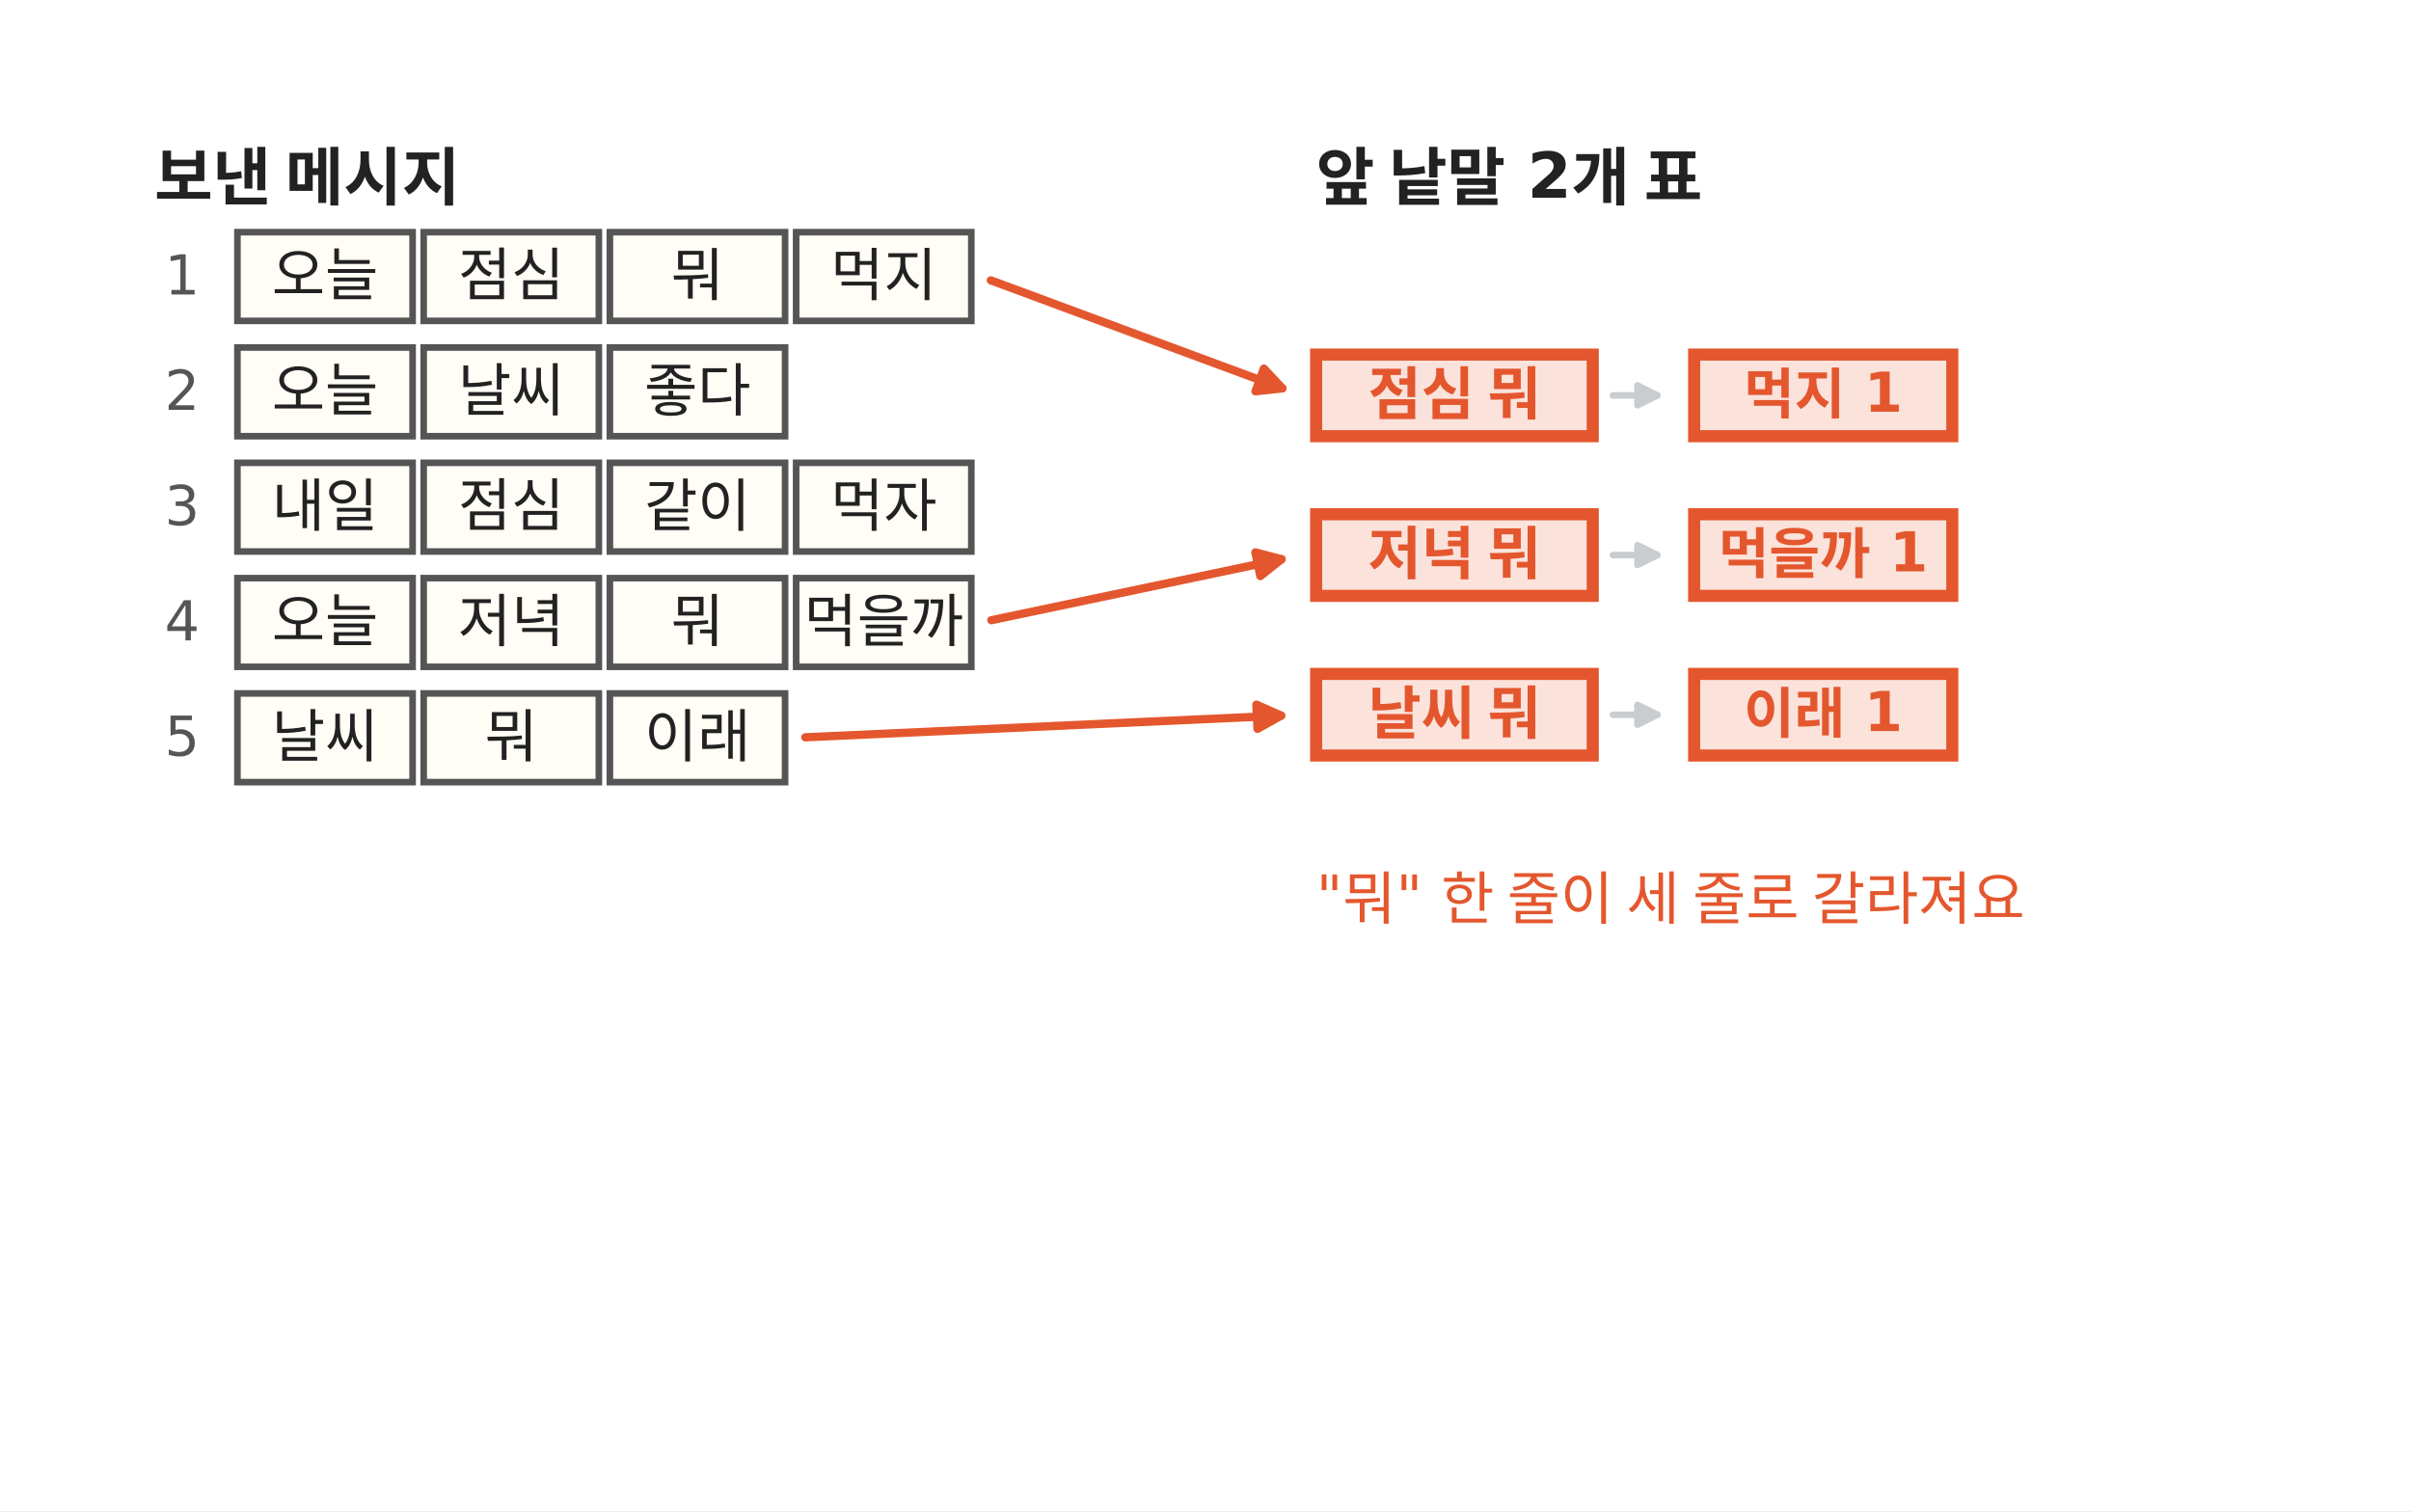
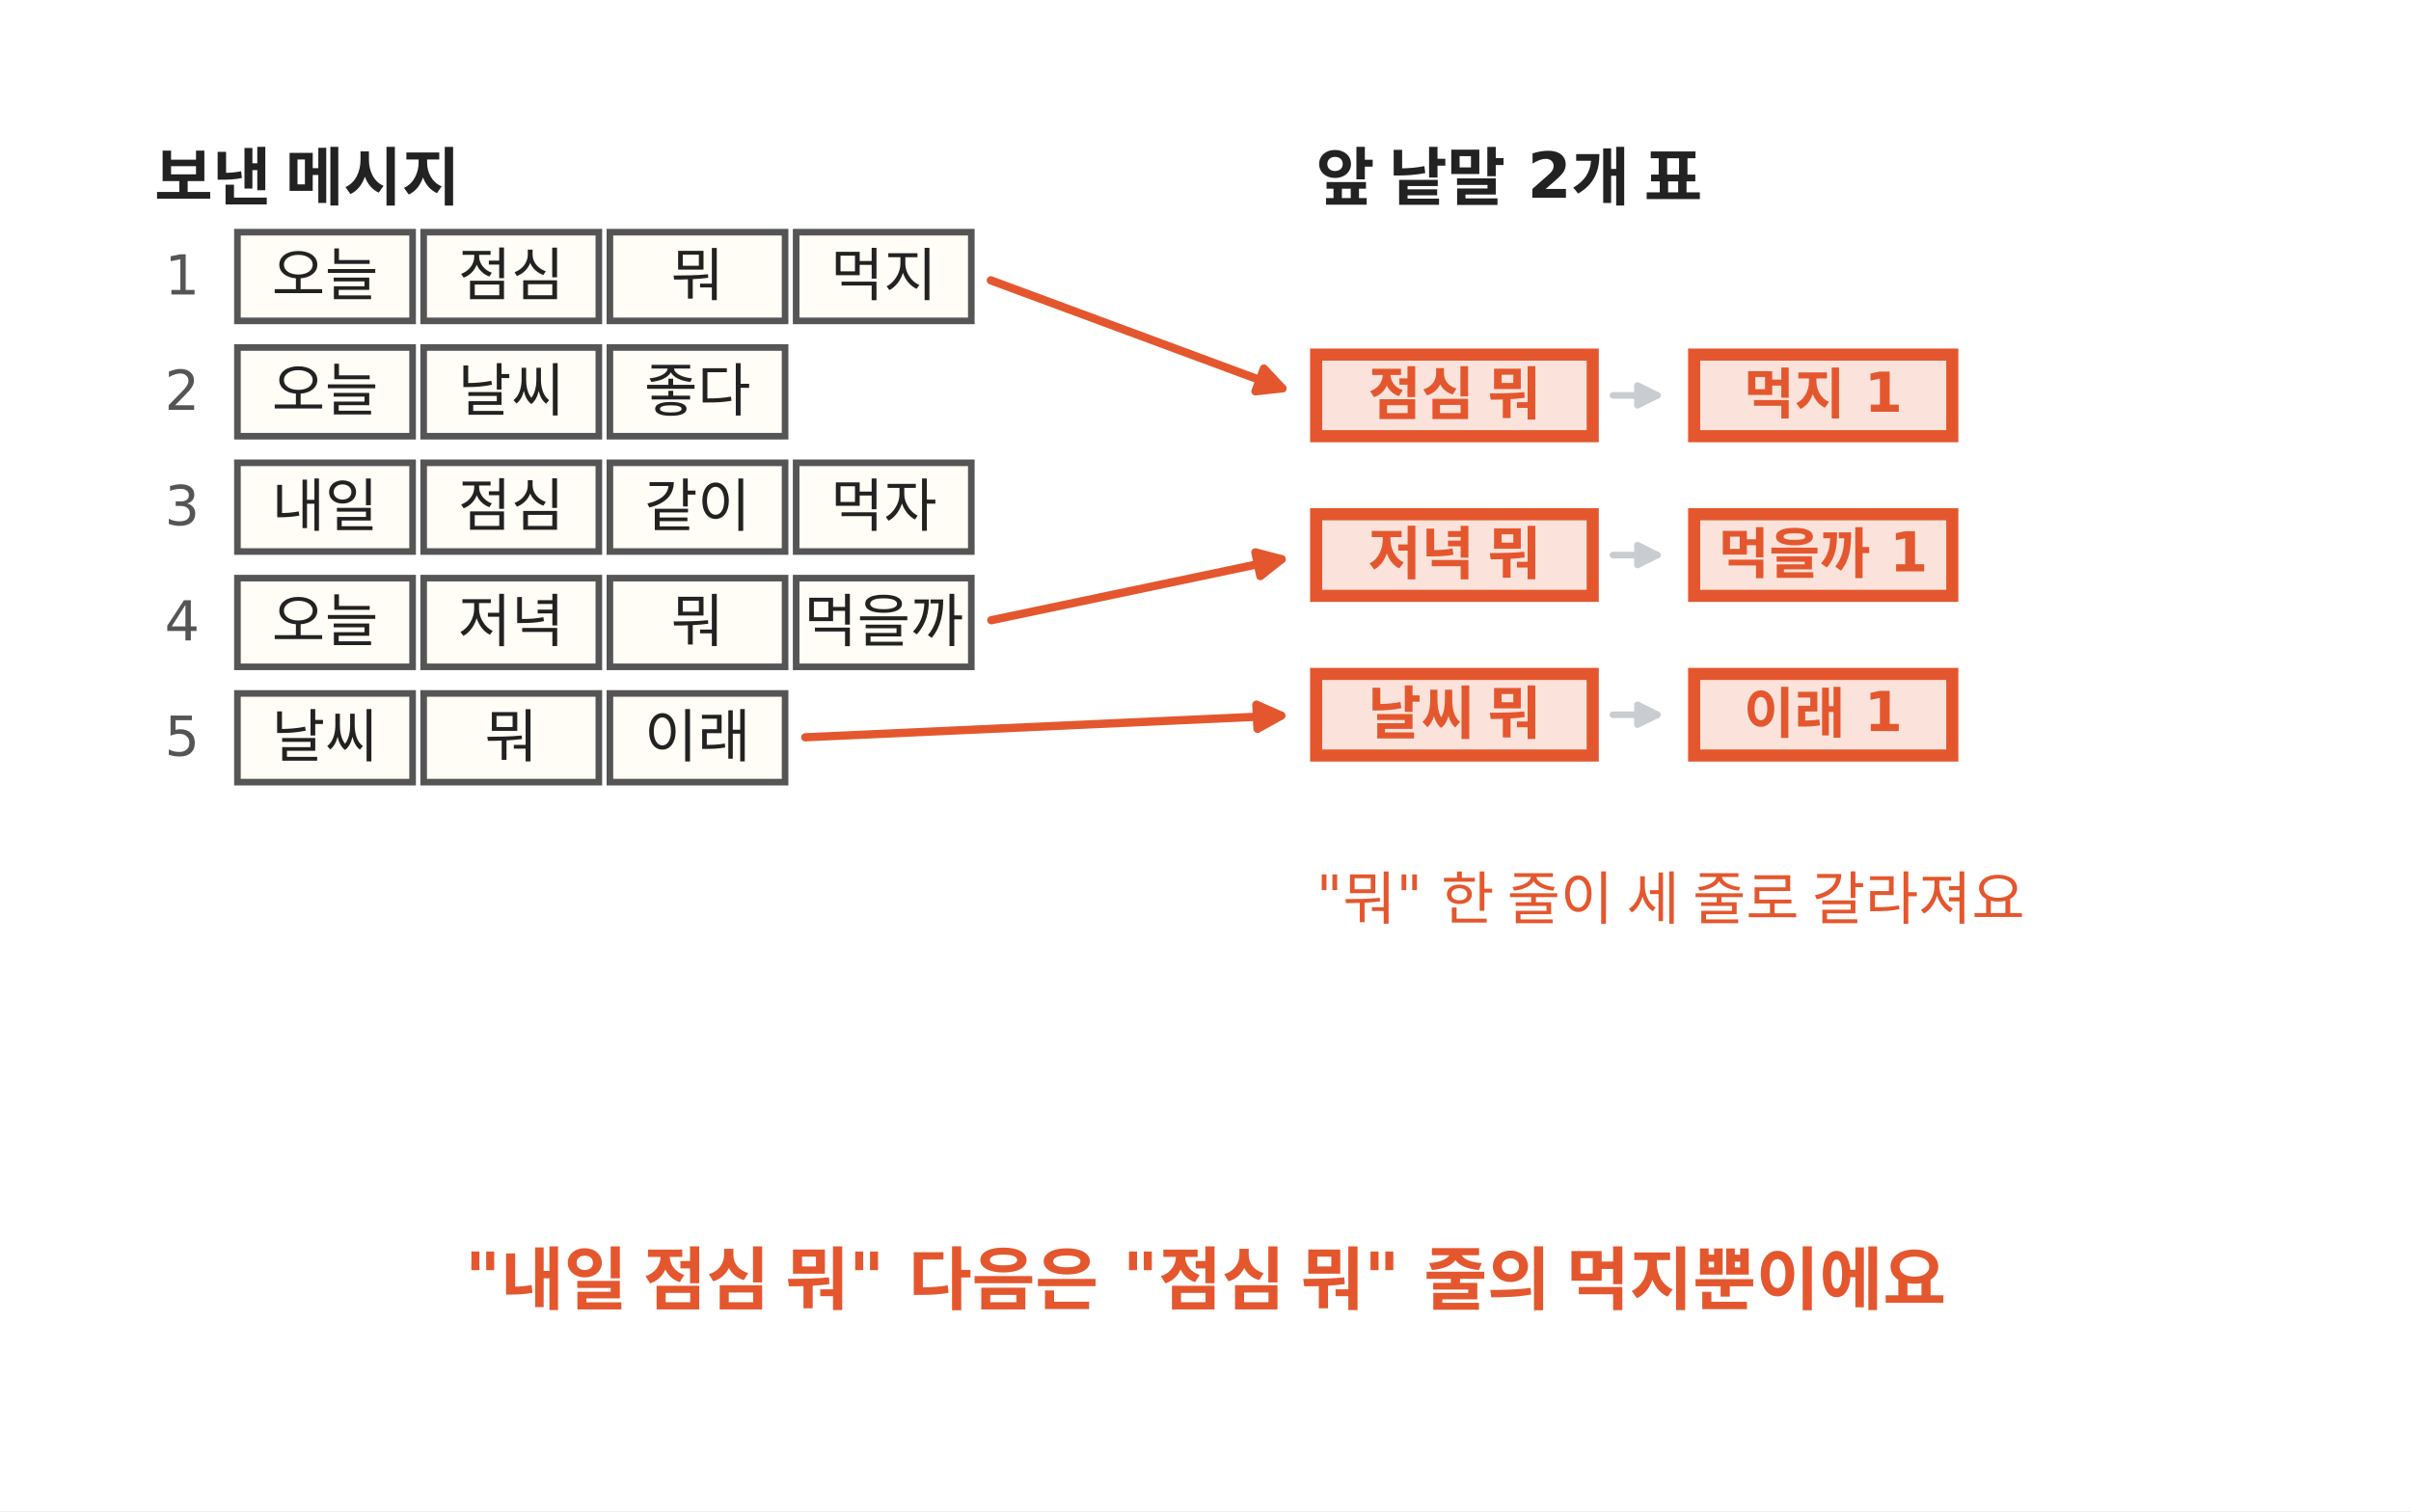
<svg xmlns="http://www.w3.org/2000/svg" width="437.76pt" height="274.392pt" viewBox="0 0 437.76 274.392" version="1.1">
  <defs>
    <style type="text/css">*{stroke-linejoin: round; stroke-linecap: butt}</style>
  </defs>
  <g id="figure_1">
    <g id="patch_1">
      <path d="M 0 274.392  L 437.76 274.392  L 437.76 0  L 0 0  z " style="fill: #ffffff" />
    </g>
    <g id="axes_1">
      <g id="patch_2">
-         <path d="M 18 256.392  L 419.76 256.392  L 419.76 18  L 18 18  L 18 256.392  z " clip-path="url(#p451e8a84a4)" style="fill: none" />
+         <path d="M 18 256.392  L 419.76 256.392  L 419.76 18  L 18 18  L 18 256.392  z " clip-path="url(#pb3c81a57ac)" style="fill: none" />
      </g>
      <g id="patch_3">
-         <path d="M 43.11 58.269  L 74.916 58.269  L 74.916 42.161  L 43.11 42.161  z " clip-path="url(#p451e8a84a4)" style="fill: #fffdf5; stroke: #555555; stroke-width: 1.2; stroke-linejoin: miter" />
+         <path d="M 43.11 58.269  L 74.916 58.269  L 74.916 42.161  L 43.11 42.161  z " clip-path="url(#pb3c81a57ac)" style="fill: #fffdf5; stroke: #555555; stroke-width: 1.2; stroke-linejoin: miter" />
      </g>
      <g id="patch_4">
-         <path d="M 76.925 58.269  L 108.731 58.269  L 108.731 42.161  L 76.925 42.161  z " clip-path="url(#p451e8a84a4)" style="fill: #fffdf5; stroke: #555555; stroke-width: 1.2; stroke-linejoin: miter" />
+         <path d="M 76.925 58.269  L 108.731 58.269  L 108.731 42.161  L 76.925 42.161  z " clip-path="url(#pb3c81a57ac)" style="fill: #fffdf5; stroke: #555555; stroke-width: 1.2; stroke-linejoin: miter" />
      </g>
      <g id="patch_5">
-         <path d="M 110.74 58.269  L 142.546 58.269  L 142.546 42.161  L 110.74 42.161  z " clip-path="url(#p451e8a84a4)" style="fill: #fffdf5; stroke: #555555; stroke-width: 1.2; stroke-linejoin: miter" />
+         <path d="M 110.74 58.269  L 142.546 58.269  L 142.546 42.161  L 110.74 42.161  z " clip-path="url(#pb3c81a57ac)" style="fill: #fffdf5; stroke: #555555; stroke-width: 1.2; stroke-linejoin: miter" />
      </g>
      <g id="patch_6">
-         <path d="M 144.554 58.269  L 176.36 58.269  L 176.36 42.161  L 144.554 42.161  z " clip-path="url(#p451e8a84a4)" style="fill: #fffdf5; stroke: #555555; stroke-width: 1.2; stroke-linejoin: miter" />
+         <path d="M 144.554 58.269  L 176.36 58.269  L 176.36 42.161  L 144.554 42.161  z " clip-path="url(#pb3c81a57ac)" style="fill: #fffdf5; stroke: #555555; stroke-width: 1.2; stroke-linejoin: miter" />
      </g>
      <g id="patch_7">
-         <path d="M 43.11 79.209  L 74.916 79.209  L 74.916 63.101  L 43.11 63.101  z " clip-path="url(#p451e8a84a4)" style="fill: #fffdf5; stroke: #555555; stroke-width: 1.2; stroke-linejoin: miter" />
+         <path d="M 43.11 79.209  L 74.916 79.209  L 74.916 63.101  L 43.11 63.101  z " clip-path="url(#pb3c81a57ac)" style="fill: #fffdf5; stroke: #555555; stroke-width: 1.2; stroke-linejoin: miter" />
      </g>
      <g id="patch_8">
-         <path d="M 76.925 79.209  L 108.731 79.209  L 108.731 63.101  L 76.925 63.101  z " clip-path="url(#p451e8a84a4)" style="fill: #fffdf5; stroke: #555555; stroke-width: 1.2; stroke-linejoin: miter" />
+         <path d="M 76.925 79.209  L 108.731 79.209  L 108.731 63.101  L 76.925 63.101  z " clip-path="url(#pb3c81a57ac)" style="fill: #fffdf5; stroke: #555555; stroke-width: 1.2; stroke-linejoin: miter" />
      </g>
      <g id="patch_9">
-         <path d="M 110.74 79.209  L 142.546 79.209  L 142.546 63.101  L 110.74 63.101  z " clip-path="url(#p451e8a84a4)" style="fill: #fffdf5; stroke: #555555; stroke-width: 1.2; stroke-linejoin: miter" />
+         <path d="M 110.74 79.209  L 142.546 79.209  L 142.546 63.101  L 110.74 63.101  z " clip-path="url(#pb3c81a57ac)" style="fill: #fffdf5; stroke: #555555; stroke-width: 1.2; stroke-linejoin: miter" />
      </g>
      <g id="patch_10">
-         <path d="M 43.11 100.149  L 74.916 100.149  L 74.916 84.041  L 43.11 84.041  z " clip-path="url(#p451e8a84a4)" style="fill: #fffdf5; stroke: #555555; stroke-width: 1.2; stroke-linejoin: miter" />
+         <path d="M 43.11 100.149  L 74.916 100.149  L 74.916 84.041  L 43.11 84.041  z " clip-path="url(#pb3c81a57ac)" style="fill: #fffdf5; stroke: #555555; stroke-width: 1.2; stroke-linejoin: miter" />
      </g>
      <g id="patch_11">
-         <path d="M 76.925 100.149  L 108.731 100.149  L 108.731 84.041  L 76.925 84.041  z " clip-path="url(#p451e8a84a4)" style="fill: #fffdf5; stroke: #555555; stroke-width: 1.2; stroke-linejoin: miter" />
+         <path d="M 76.925 100.149  L 108.731 100.149  L 108.731 84.041  L 76.925 84.041  z " clip-path="url(#pb3c81a57ac)" style="fill: #fffdf5; stroke: #555555; stroke-width: 1.2; stroke-linejoin: miter" />
      </g>
      <g id="patch_12">
-         <path d="M 110.74 100.149  L 142.546 100.149  L 142.546 84.041  L 110.74 84.041  z " clip-path="url(#p451e8a84a4)" style="fill: #fffdf5; stroke: #555555; stroke-width: 1.2; stroke-linejoin: miter" />
+         <path d="M 110.74 100.149  L 142.546 100.149  L 142.546 84.041  L 110.74 84.041  z " clip-path="url(#pb3c81a57ac)" style="fill: #fffdf5; stroke: #555555; stroke-width: 1.2; stroke-linejoin: miter" />
      </g>
      <g id="patch_13">
-         <path d="M 144.554 100.149  L 176.36 100.149  L 176.36 84.041  L 144.554 84.041  z " clip-path="url(#p451e8a84a4)" style="fill: #fffdf5; stroke: #555555; stroke-width: 1.2; stroke-linejoin: miter" />
+         <path d="M 144.554 100.149  L 176.36 100.149  L 176.36 84.041  L 144.554 84.041  z " clip-path="url(#pb3c81a57ac)" style="fill: #fffdf5; stroke: #555555; stroke-width: 1.2; stroke-linejoin: miter" />
      </g>
      <g id="patch_14">
-         <path d="M 43.11 121.088  L 74.916 121.088  L 74.916 104.981  L 43.11 104.981  z " clip-path="url(#p451e8a84a4)" style="fill: #fffdf5; stroke: #555555; stroke-width: 1.2; stroke-linejoin: miter" />
+         <path d="M 43.11 121.088  L 74.916 121.088  L 74.916 104.981  L 43.11 104.981  z " clip-path="url(#pb3c81a57ac)" style="fill: #fffdf5; stroke: #555555; stroke-width: 1.2; stroke-linejoin: miter" />
      </g>
      <g id="patch_15">
-         <path d="M 76.925 121.088  L 108.731 121.088  L 108.731 104.981  L 76.925 104.981  z " clip-path="url(#p451e8a84a4)" style="fill: #fffdf5; stroke: #555555; stroke-width: 1.2; stroke-linejoin: miter" />
+         <path d="M 76.925 121.088  L 108.731 121.088  L 108.731 104.981  L 76.925 104.981  z " clip-path="url(#pb3c81a57ac)" style="fill: #fffdf5; stroke: #555555; stroke-width: 1.2; stroke-linejoin: miter" />
      </g>
      <g id="patch_16">
-         <path d="M 110.74 121.088  L 142.546 121.088  L 142.546 104.981  L 110.74 104.981  z " clip-path="url(#p451e8a84a4)" style="fill: #fffdf5; stroke: #555555; stroke-width: 1.2; stroke-linejoin: miter" />
+         <path d="M 110.74 121.088  L 142.546 121.088  L 142.546 104.981  L 110.74 104.981  z " clip-path="url(#pb3c81a57ac)" style="fill: #fffdf5; stroke: #555555; stroke-width: 1.2; stroke-linejoin: miter" />
      </g>
      <g id="patch_17">
-         <path d="M 144.554 121.088  L 176.36 121.088  L 176.36 104.981  L 144.554 104.981  z " clip-path="url(#p451e8a84a4)" style="fill: #fffdf5; stroke: #555555; stroke-width: 1.2; stroke-linejoin: miter" />
+         <path d="M 144.554 121.088  L 176.36 121.088  L 176.36 104.981  L 144.554 104.981  z " clip-path="url(#pb3c81a57ac)" style="fill: #fffdf5; stroke: #555555; stroke-width: 1.2; stroke-linejoin: miter" />
      </g>
      <g id="patch_18">
-         <path d="M 43.11 142.028  L 74.916 142.028  L 74.916 125.921  L 43.11 125.921  z " clip-path="url(#p451e8a84a4)" style="fill: #fffdf5; stroke: #555555; stroke-width: 1.2; stroke-linejoin: miter" />
+         <path d="M 43.11 142.028  L 74.916 142.028  L 74.916 125.921  L 43.11 125.921  z " clip-path="url(#pb3c81a57ac)" style="fill: #fffdf5; stroke: #555555; stroke-width: 1.2; stroke-linejoin: miter" />
      </g>
      <g id="patch_19">
-         <path d="M 76.925 142.028  L 108.731 142.028  L 108.731 125.921  L 76.925 125.921  z " clip-path="url(#p451e8a84a4)" style="fill: #fffdf5; stroke: #555555; stroke-width: 1.2; stroke-linejoin: miter" />
+         <path d="M 76.925 142.028  L 108.731 142.028  L 108.731 125.921  L 76.925 125.921  z " clip-path="url(#pb3c81a57ac)" style="fill: #fffdf5; stroke: #555555; stroke-width: 1.2; stroke-linejoin: miter" />
      </g>
      <g id="patch_20">
-         <path d="M 110.74 142.028  L 142.546 142.028  L 142.546 125.921  L 110.74 125.921  z " clip-path="url(#p451e8a84a4)" style="fill: #fffdf5; stroke: #555555; stroke-width: 1.2; stroke-linejoin: miter" />
+         <path d="M 110.74 142.028  L 142.546 142.028  L 142.546 125.921  L 110.74 125.921  z " clip-path="url(#pb3c81a57ac)" style="fill: #fffdf5; stroke: #555555; stroke-width: 1.2; stroke-linejoin: miter" />
      </g>
      <g id="patch_21">
-         <path d="M 179.908 50.909  Q 207.161 61.007 232.842 70.522  " clip-path="url(#p451e8a84a4)" style="fill: none; stroke: #e4572e; stroke-width: 1.5; stroke-linecap: round" />
-         <path d="M 229.48 66.93  L 232.842 70.522  L 227.951 71.056  z " clip-path="url(#p451e8a84a4)" style="fill: #e4572e; stroke: #e4572e; stroke-width: 1.5; stroke-linecap: round" />
+         <path d="M 179.908 50.909  Q 207.161 61.007 232.842 70.522  " clip-path="url(#pb3c81a57ac)" style="fill: none; stroke: #e4572e; stroke-width: 1.5; stroke-linecap: round" />
+         <path d="M 229.48 66.93  L 232.842 70.522  L 227.951 71.056  z " clip-path="url(#pb3c81a57ac)" style="fill: #e4572e; stroke: #e4572e; stroke-width: 1.5; stroke-linecap: round" />
      </g>
      <g id="patch_22">
-         <path d="M 238.968 79.209  L 289.188 79.209  L 289.188 64.39  L 238.968 64.39  z " clip-path="url(#p451e8a84a4)" style="fill: #fbe3dc; stroke: #e4572e; stroke-width: 2.2; stroke-linejoin: miter" />
+         <path d="M 238.968 79.209  L 289.188 79.209  L 289.188 64.39  L 238.968 64.39  z " clip-path="url(#pb3c81a57ac)" style="fill: #fbe3dc; stroke: #e4572e; stroke-width: 2.2; stroke-linejoin: miter" />
      </g>
      <g id="patch_23">
-         <path d="M 292.86 71.799  Q 297.557 71.799 300.912 71.799  " clip-path="url(#p451e8a84a4)" style="fill: none; stroke: #c9ccd1; stroke-width: 1.2; stroke-linecap: round" />
-         <path d="M 297.312 69.999  L 300.912 71.799  L 297.312 73.599  z " clip-path="url(#p451e8a84a4)" style="fill: #c9ccd1; stroke: #c9ccd1; stroke-width: 1.2; stroke-linecap: round" />
+         <path d="M 292.86 71.799  Q 297.557 71.799 300.912 71.799  " clip-path="url(#pb3c81a57ac)" style="fill: none; stroke: #c9ccd1; stroke-width: 1.2; stroke-linecap: round" />
+         <path d="M 297.312 69.999  L 300.912 71.799  L 297.312 73.599  z " clip-path="url(#pb3c81a57ac)" style="fill: #c9ccd1; stroke: #c9ccd1; stroke-width: 1.2; stroke-linecap: round" />
      </g>
      <g id="patch_24">
-         <path d="M 307.602 79.209  L 354.474 79.209  L 354.474 64.39  L 307.602 64.39  z " clip-path="url(#p451e8a84a4)" style="fill: #fbe3dc; stroke: #e4572e; stroke-width: 2.2; stroke-linejoin: miter" />
+         <path d="M 307.602 79.209  L 354.474 79.209  L 354.474 64.39  L 307.602 64.39  z " clip-path="url(#pb3c81a57ac)" style="fill: #fbe3dc; stroke: #e4572e; stroke-width: 2.2; stroke-linejoin: miter" />
      </g>
      <g id="patch_25">
-         <path d="M 179.994 112.623  Q 207.164 106.913 232.693 101.549  " clip-path="url(#p451e8a84a4)" style="fill: none; stroke: #e4572e; stroke-width: 1.5; stroke-linecap: round" />
-         <path d="M 227.935 100.301  L 232.693 101.549  L 228.84 104.606  z " clip-path="url(#p451e8a84a4)" style="fill: #e4572e; stroke: #e4572e; stroke-width: 1.5; stroke-linecap: round" />
+         <path d="M 179.994 112.623  Q 207.164 106.913 232.693 101.549  " clip-path="url(#pb3c81a57ac)" style="fill: none; stroke: #e4572e; stroke-width: 1.5; stroke-linecap: round" />
+         <path d="M 227.935 100.301  L 232.693 101.549  L 228.84 104.606  z " clip-path="url(#pb3c81a57ac)" style="fill: #e4572e; stroke: #e4572e; stroke-width: 1.5; stroke-linecap: round" />
      </g>
      <g id="patch_26">
-         <path d="M 238.968 108.202  L 289.188 108.202  L 289.188 93.383  L 238.968 93.383  z " clip-path="url(#p451e8a84a4)" style="fill: #fbe3dc; stroke: #e4572e; stroke-width: 2.2; stroke-linejoin: miter" />
+         <path d="M 238.968 108.202  L 289.188 108.202  L 289.188 93.383  L 238.968 93.383  z " clip-path="url(#pb3c81a57ac)" style="fill: #fbe3dc; stroke: #e4572e; stroke-width: 2.2; stroke-linejoin: miter" />
      </g>
      <g id="patch_27">
-         <path d="M 292.86 100.793  Q 297.557 100.793 300.912 100.793  " clip-path="url(#p451e8a84a4)" style="fill: none; stroke: #c9ccd1; stroke-width: 1.2; stroke-linecap: round" />
-         <path d="M 297.312 98.993  L 300.912 100.793  L 297.312 102.593  z " clip-path="url(#p451e8a84a4)" style="fill: #c9ccd1; stroke: #c9ccd1; stroke-width: 1.2; stroke-linecap: round" />
+         <path d="M 292.86 100.793  Q 297.557 100.793 300.912 100.793  " clip-path="url(#pb3c81a57ac)" style="fill: none; stroke: #c9ccd1; stroke-width: 1.2; stroke-linecap: round" />
+         <path d="M 297.312 98.993  L 300.912 100.793  L 297.312 102.593  z " clip-path="url(#pb3c81a57ac)" style="fill: #c9ccd1; stroke: #c9ccd1; stroke-width: 1.2; stroke-linecap: round" />
      </g>
      <g id="patch_28">
-         <path d="M 307.602 108.202  L 354.474 108.202  L 354.474 93.383  L 307.602 93.383  z " clip-path="url(#p451e8a84a4)" style="fill: #fbe3dc; stroke: #e4572e; stroke-width: 2.2; stroke-linejoin: miter" />
+         <path d="M 307.602 108.202  L 354.474 108.202  L 354.474 93.383  L 307.602 93.383  z " clip-path="url(#pb3c81a57ac)" style="fill: #fbe3dc; stroke: #e4572e; stroke-width: 2.2; stroke-linejoin: miter" />
      </g>
      <g id="patch_29">
-         <path d="M 146.217 133.884  Q 190.254 131.881 232.616 129.954  " clip-path="url(#p451e8a84a4)" style="fill: none; stroke: #e4572e; stroke-width: 1.5; stroke-linecap: round" />
-         <path d="M 228.12 127.956  L 232.616 129.954  L 228.32 132.351  z " clip-path="url(#p451e8a84a4)" style="fill: #e4572e; stroke: #e4572e; stroke-width: 1.5; stroke-linecap: round" />
+         <path d="M 146.217 133.884  Q 190.254 131.881 232.616 129.954  " clip-path="url(#pb3c81a57ac)" style="fill: none; stroke: #e4572e; stroke-width: 1.5; stroke-linecap: round" />
+         <path d="M 228.12 127.956  L 232.616 129.954  L 228.32 132.351  z " clip-path="url(#pb3c81a57ac)" style="fill: #e4572e; stroke: #e4572e; stroke-width: 1.5; stroke-linecap: round" />
      </g>
      <g id="patch_30">
-         <path d="M 238.968 137.196  L 289.188 137.196  L 289.188 122.377  L 238.968 122.377  z " clip-path="url(#p451e8a84a4)" style="fill: #fbe3dc; stroke: #e4572e; stroke-width: 2.2; stroke-linejoin: miter" />
+         <path d="M 238.968 137.196  L 289.188 137.196  L 289.188 122.377  L 238.968 122.377  z " clip-path="url(#pb3c81a57ac)" style="fill: #fbe3dc; stroke: #e4572e; stroke-width: 2.2; stroke-linejoin: miter" />
      </g>
      <g id="patch_31">
-         <path d="M 292.86 129.787  Q 297.557 129.787 300.912 129.787  " clip-path="url(#p451e8a84a4)" style="fill: none; stroke: #c9ccd1; stroke-width: 1.2; stroke-linecap: round" />
-         <path d="M 297.312 127.987  L 300.912 129.787  L 297.312 131.587  z " clip-path="url(#p451e8a84a4)" style="fill: #c9ccd1; stroke: #c9ccd1; stroke-width: 1.2; stroke-linecap: round" />
+         <path d="M 292.86 129.787  Q 297.557 129.787 300.912 129.787  " clip-path="url(#pb3c81a57ac)" style="fill: none; stroke: #c9ccd1; stroke-width: 1.2; stroke-linecap: round" />
+         <path d="M 297.312 127.987  L 300.912 129.787  L 297.312 131.587  z " clip-path="url(#pb3c81a57ac)" style="fill: #c9ccd1; stroke: #c9ccd1; stroke-width: 1.2; stroke-linecap: round" />
      </g>
      <g id="patch_32">
-         <path d="M 307.602 137.196  L 354.474 137.196  L 354.474 122.377  L 307.602 122.377  z " clip-path="url(#p451e8a84a4)" style="fill: #fbe3dc; stroke: #e4572e; stroke-width: 2.2; stroke-linejoin: miter" />
+         <path d="M 307.602 137.196  L 354.474 137.196  L 354.474 122.377  L 307.602 122.377  z " clip-path="url(#pb3c81a57ac)" style="fill: #fbe3dc; stroke: #e4572e; stroke-width: 2.2; stroke-linejoin: miter" />
      </g>
      <g id="text_1">
        <text style="fill: #222222; font: 700 11.5px 'Apple SD Gothic Neo', 'Noto Sans KR', 'Malgun Gothic', 'DejaVu Sans', 'Bitstream Vera Sans', 'Computer Modern Sans Serif', 'Lucida Grande', 'Verdana', 'Geneva', 'Lucid', 'Arial', 'Helvetica', 'Avant Garde', sans-serif; text-anchor: start" x="28.044" y="36.304" transform="rotate(-0 28.044 36.30439)">보낸 메시지</text>
      </g>
      <g id="text_2">
        <text style="fill: #222222; font: 700 11.5px 'Apple SD Gothic Neo', 'Noto Sans KR', 'Malgun Gothic', 'DejaVu Sans', 'Bitstream Vera Sans', 'Computer Modern Sans Serif', 'Lucida Grande', 'Verdana', 'Geneva', 'Lucid', 'Arial', 'Helvetica', 'Avant Garde', sans-serif; text-anchor: start" x="238.968" y="36.304" transform="rotate(-0 238.968 36.30439)">앞 낱말 2개 표</text>
      </g>
      <g id="text_3">
        <text style="fill: #555555; font: 10px 'Apple SD Gothic Neo', 'Noto Sans KR', 'Malgun Gothic', 'DejaVu Sans', 'Bitstream Vera Sans', 'Computer Modern Sans Serif', 'Lucida Grande', 'Verdana', 'Geneva', 'Lucid', 'Arial', 'Helvetica', 'Avant Garde', sans-serif; text-anchor: middle" x="33.066" y="53.475" transform="rotate(-0 33.066 53.47529)">1</text>
      </g>
      <g id="text_4">
        <text style="fill: #222222; font: 10.5px 'Apple SD Gothic Neo', 'Noto Sans KR', 'Malgun Gothic', 'DejaVu Sans', 'Bitstream Vera Sans', 'Computer Modern Sans Serif', 'Lucida Grande', 'Verdana', 'Geneva', 'Lucid', 'Arial', 'Helvetica', 'Avant Garde', sans-serif; text-anchor: middle" x="59.013" y="53.638" transform="rotate(-0 59.013 53.6383)">오늘</text>
      </g>
      <g id="text_5">
        <text style="fill: #222222; font: 10.5px 'Apple SD Gothic Neo', 'Noto Sans KR', 'Malgun Gothic', 'DejaVu Sans', 'Bitstream Vera Sans', 'Computer Modern Sans Serif', 'Lucida Grande', 'Verdana', 'Geneva', 'Lucid', 'Arial', 'Helvetica', 'Avant Garde', sans-serif; text-anchor: middle" x="92.828" y="53.638" transform="rotate(-0 92.8278 53.6383)">점심</text>
      </g>
      <g id="text_6">
        <text style="fill: #222222; font: 10.5px 'Apple SD Gothic Neo', 'Noto Sans KR', 'Malgun Gothic', 'DejaVu Sans', 'Bitstream Vera Sans', 'Computer Modern Sans Serif', 'Lucida Grande', 'Verdana', 'Geneva', 'Lucid', 'Arial', 'Helvetica', 'Avant Garde', sans-serif; text-anchor: middle" x="126.643" y="53.692" transform="rotate(-0 126.6426 53.69162)">뭐</text>
      </g>
      <g id="text_7">
        <text style="fill: #222222; font: 10.5px 'Apple SD Gothic Neo', 'Noto Sans KR', 'Malgun Gothic', 'DejaVu Sans', 'Bitstream Vera Sans', 'Computer Modern Sans Serif', 'Lucida Grande', 'Verdana', 'Geneva', 'Lucid', 'Arial', 'Helvetica', 'Avant Garde', sans-serif; text-anchor: middle" x="160.457" y="53.692" transform="rotate(-0 160.4574 53.69162)">먹지</text>
      </g>
      <g id="text_8">
        <text style="fill: #555555; font: 10px 'Apple SD Gothic Neo', 'Noto Sans KR', 'Malgun Gothic', 'DejaVu Sans', 'Bitstream Vera Sans', 'Computer Modern Sans Serif', 'Lucida Grande', 'Verdana', 'Geneva', 'Lucid', 'Arial', 'Helvetica', 'Avant Garde', sans-serif; text-anchor: middle" x="33.066" y="74.415" transform="rotate(-0 33.066 74.41513)">2</text>
      </g>
      <g id="text_9">
        <text style="fill: #222222; font: 10.5px 'Apple SD Gothic Neo', 'Noto Sans KR', 'Malgun Gothic', 'DejaVu Sans', 'Bitstream Vera Sans', 'Computer Modern Sans Serif', 'Lucida Grande', 'Verdana', 'Geneva', 'Lucid', 'Arial', 'Helvetica', 'Avant Garde', sans-serif; text-anchor: middle" x="59.013" y="74.578" transform="rotate(-0 59.013 74.57814)">오늘</text>
      </g>
      <g id="text_10">
        <text style="fill: #222222; font: 10.5px 'Apple SD Gothic Neo', 'Noto Sans KR', 'Malgun Gothic', 'DejaVu Sans', 'Bitstream Vera Sans', 'Computer Modern Sans Serif', 'Lucida Grande', 'Verdana', 'Geneva', 'Lucid', 'Arial', 'Helvetica', 'Avant Garde', sans-serif; text-anchor: middle" x="92.828" y="74.631" transform="rotate(-0 92.8278 74.63146)">날씨</text>
      </g>
      <g id="text_11">
        <text style="fill: #222222; font: 10.5px 'Apple SD Gothic Neo', 'Noto Sans KR', 'Malgun Gothic', 'DejaVu Sans', 'Bitstream Vera Sans', 'Computer Modern Sans Serif', 'Lucida Grande', 'Verdana', 'Geneva', 'Lucid', 'Arial', 'Helvetica', 'Avant Garde', sans-serif; text-anchor: middle" x="126.643" y="74.631" transform="rotate(-0 126.6426 74.63146)">좋다</text>
      </g>
      <g id="text_12">
        <text style="fill: #555555; font: 10px 'Apple SD Gothic Neo', 'Noto Sans KR', 'Malgun Gothic', 'DejaVu Sans', 'Bitstream Vera Sans', 'Computer Modern Sans Serif', 'Lucida Grande', 'Verdana', 'Geneva', 'Lucid', 'Arial', 'Helvetica', 'Avant Garde', sans-serif; text-anchor: middle" x="33.066" y="95.355" transform="rotate(-0 33.066 95.35497)">3</text>
      </g>
      <g id="text_13">
        <text style="fill: #222222; font: 10.5px 'Apple SD Gothic Neo', 'Noto Sans KR', 'Malgun Gothic', 'DejaVu Sans', 'Bitstream Vera Sans', 'Computer Modern Sans Serif', 'Lucida Grande', 'Verdana', 'Geneva', 'Lucid', 'Arial', 'Helvetica', 'Avant Garde', sans-serif; text-anchor: middle" x="59.013" y="95.571" transform="rotate(-0 59.013 95.5713)">내일</text>
      </g>
      <g id="text_14">
        <text style="fill: #222222; font: 10.5px 'Apple SD Gothic Neo', 'Noto Sans KR', 'Malgun Gothic', 'DejaVu Sans', 'Bitstream Vera Sans', 'Computer Modern Sans Serif', 'Lucida Grande', 'Verdana', 'Geneva', 'Lucid', 'Arial', 'Helvetica', 'Avant Garde', sans-serif; text-anchor: middle" x="92.828" y="95.518" transform="rotate(-0 92.8278 95.51798)">점심</text>
      </g>
      <g id="text_15">
        <text style="fill: #222222; font: 10.5px 'Apple SD Gothic Neo', 'Noto Sans KR', 'Malgun Gothic', 'DejaVu Sans', 'Bitstream Vera Sans', 'Computer Modern Sans Serif', 'Lucida Grande', 'Verdana', 'Geneva', 'Lucid', 'Arial', 'Helvetica', 'Avant Garde', sans-serif; text-anchor: middle" x="126.643" y="95.571" transform="rotate(-0 126.6426 95.5713)">같이</text>
      </g>
      <g id="text_16">
        <text style="fill: #222222; font: 10.5px 'Apple SD Gothic Neo', 'Noto Sans KR', 'Malgun Gothic', 'DejaVu Sans', 'Bitstream Vera Sans', 'Computer Modern Sans Serif', 'Lucida Grande', 'Verdana', 'Geneva', 'Lucid', 'Arial', 'Helvetica', 'Avant Garde', sans-serif; text-anchor: middle" x="160.457" y="95.571" transform="rotate(-0 160.4574 95.5713)">먹자</text>
      </g>
      <g id="text_17">
        <text style="fill: #555555; font: 10px 'Apple SD Gothic Neo', 'Noto Sans KR', 'Malgun Gothic', 'DejaVu Sans', 'Bitstream Vera Sans', 'Computer Modern Sans Serif', 'Lucida Grande', 'Verdana', 'Geneva', 'Lucid', 'Arial', 'Helvetica', 'Avant Garde', sans-serif; text-anchor: middle" x="33.066" y="116.295" transform="rotate(-0 33.066 116.2948)">4</text>
      </g>
      <g id="text_18">
        <text style="fill: #222222; font: 10.5px 'Apple SD Gothic Neo', 'Noto Sans KR', 'Malgun Gothic', 'DejaVu Sans', 'Bitstream Vera Sans', 'Computer Modern Sans Serif', 'Lucida Grande', 'Verdana', 'Geneva', 'Lucid', 'Arial', 'Helvetica', 'Avant Garde', sans-serif; text-anchor: middle" x="59.013" y="116.458" transform="rotate(-0 59.013 116.4578)">오늘</text>
      </g>
      <g id="text_19">
        <text style="fill: #222222; font: 10.5px 'Apple SD Gothic Neo', 'Noto Sans KR', 'Malgun Gothic', 'DejaVu Sans', 'Bitstream Vera Sans', 'Computer Modern Sans Serif', 'Lucida Grande', 'Verdana', 'Geneva', 'Lucid', 'Arial', 'Helvetica', 'Avant Garde', sans-serif; text-anchor: middle" x="92.828" y="116.511" transform="rotate(-0 92.8278 116.5111)">저녁</text>
      </g>
      <g id="text_20">
        <text style="fill: #222222; font: 10.5px 'Apple SD Gothic Neo', 'Noto Sans KR', 'Malgun Gothic', 'DejaVu Sans', 'Bitstream Vera Sans', 'Computer Modern Sans Serif', 'Lucida Grande', 'Verdana', 'Geneva', 'Lucid', 'Arial', 'Helvetica', 'Avant Garde', sans-serif; text-anchor: middle" x="126.643" y="116.511" transform="rotate(-0 126.6426 116.5111)">뭐</text>
      </g>
      <g id="text_21">
        <text style="fill: #222222; font: 10.5px 'Apple SD Gothic Neo', 'Noto Sans KR', 'Malgun Gothic', 'DejaVu Sans', 'Bitstream Vera Sans', 'Computer Modern Sans Serif', 'Lucida Grande', 'Verdana', 'Geneva', 'Lucid', 'Arial', 'Helvetica', 'Avant Garde', sans-serif; text-anchor: middle" x="160.457" y="116.511" transform="rotate(-0 160.4574 116.5111)">먹을까</text>
      </g>
      <g id="text_22">
        <text style="fill: #555555; font: 10px 'Apple SD Gothic Neo', 'Noto Sans KR', 'Malgun Gothic', 'DejaVu Sans', 'Bitstream Vera Sans', 'Computer Modern Sans Serif', 'Lucida Grande', 'Verdana', 'Geneva', 'Lucid', 'Arial', 'Helvetica', 'Avant Garde', sans-serif; text-anchor: middle" x="33.066" y="137.235" transform="rotate(-0 33.066 137.2346)">5</text>
      </g>
      <g id="text_23">
        <text style="fill: #222222; font: 10.5px 'Apple SD Gothic Neo', 'Noto Sans KR', 'Malgun Gothic', 'DejaVu Sans', 'Bitstream Vera Sans', 'Computer Modern Sans Serif', 'Lucida Grande', 'Verdana', 'Geneva', 'Lucid', 'Arial', 'Helvetica', 'Avant Garde', sans-serif; text-anchor: middle" x="59.013" y="137.451" transform="rotate(-0 59.013 137.451)">날씨</text>
      </g>
      <g id="text_24">
        <text style="fill: #222222; font: 10.5px 'Apple SD Gothic Neo', 'Noto Sans KR', 'Malgun Gothic', 'DejaVu Sans', 'Bitstream Vera Sans', 'Computer Modern Sans Serif', 'Lucida Grande', 'Verdana', 'Geneva', 'Lucid', 'Arial', 'Helvetica', 'Avant Garde', sans-serif; text-anchor: middle" x="92.828" y="137.451" transform="rotate(-0 92.8278 137.451)">뭐</text>
      </g>
      <g id="text_25">
        <text style="fill: #222222; font: 10.5px 'Apple SD Gothic Neo', 'Noto Sans KR', 'Malgun Gothic', 'DejaVu Sans', 'Bitstream Vera Sans', 'Computer Modern Sans Serif', 'Lucida Grande', 'Verdana', 'Geneva', 'Lucid', 'Arial', 'Helvetica', 'Avant Garde', sans-serif; text-anchor: middle" x="126.643" y="137.451" transform="rotate(-0 126.6426 137.451)">이래</text>
      </g>
      <g id="text_26">
        <text style="fill: #e4572e; font: 700 10.5px 'Apple SD Gothic Neo', 'Noto Sans KR', 'Malgun Gothic', 'DejaVu Sans', 'Bitstream Vera Sans', 'Computer Modern Sans Serif', 'Lucida Grande', 'Verdana', 'Geneva', 'Lucid', 'Arial', 'Helvetica', 'Avant Garde', sans-serif; text-anchor: middle" x="264.078" y="75.276" transform="rotate(-0 264.078 75.27576)">점심 뭐</text>
      </g>
      <g id="text_27">
        <text style="fill: #e4572e; font: 700 10px 'Apple SD Gothic Neo', 'Noto Sans KR', 'Malgun Gothic', 'DejaVu Sans', 'Bitstream Vera Sans', 'Computer Modern Sans Serif', 'Lucida Grande', 'Verdana', 'Geneva', 'Lucid', 'Arial', 'Helvetica', 'Avant Garde', sans-serif; text-anchor: middle" x="331.038" y="75.11" transform="rotate(-0 331.038 75.11021)">먹지 1</text>
      </g>
      <g id="text_28">
        <text style="fill: #e4572e; font: 700 10.5px 'Apple SD Gothic Neo', 'Noto Sans KR', 'Malgun Gothic', 'DejaVu Sans', 'Bitstream Vera Sans', 'Computer Modern Sans Serif', 'Lucida Grande', 'Verdana', 'Geneva', 'Lucid', 'Arial', 'Helvetica', 'Avant Garde', sans-serif; text-anchor: middle" x="264.078" y="104.269" transform="rotate(-0 264.078 104.2694)">저녁 뭐</text>
      </g>
      <g id="text_29">
        <text style="fill: #e4572e; font: 700 10px 'Apple SD Gothic Neo', 'Noto Sans KR', 'Malgun Gothic', 'DejaVu Sans', 'Bitstream Vera Sans', 'Computer Modern Sans Serif', 'Lucida Grande', 'Verdana', 'Geneva', 'Lucid', 'Arial', 'Helvetica', 'Avant Garde', sans-serif; text-anchor: middle" x="331.038" y="104.104" transform="rotate(-0 331.038 104.1038)">먹을까 1</text>
      </g>
      <g id="text_30">
        <text style="fill: #e4572e; font: 700 10.5px 'Apple SD Gothic Neo', 'Noto Sans KR', 'Malgun Gothic', 'DejaVu Sans', 'Bitstream Vera Sans', 'Computer Modern Sans Serif', 'Lucida Grande', 'Verdana', 'Geneva', 'Lucid', 'Arial', 'Helvetica', 'Avant Garde', sans-serif; text-anchor: middle" x="264.078" y="133.263" transform="rotate(-0 264.078 133.263)">날씨 뭐</text>
      </g>
      <g id="text_31">
        <text style="fill: #e4572e; font: 700 10px 'Apple SD Gothic Neo', 'Noto Sans KR', 'Malgun Gothic', 'DejaVu Sans', 'Bitstream Vera Sans', 'Computer Modern Sans Serif', 'Lucida Grande', 'Verdana', 'Geneva', 'Lucid', 'Arial', 'Helvetica', 'Avant Garde', sans-serif; text-anchor: middle" x="331.038" y="133.097" transform="rotate(-0 331.038 133.0975)">이래 1</text>
      </g>
      <g id="text_32">
        <text style="fill: #e4572e; font: 10.5px 'Apple SD Gothic Neo', 'Noto Sans KR', 'Malgun Gothic', 'DejaVu Sans', 'Bitstream Vera Sans', 'Computer Modern Sans Serif', 'Lucida Grande', 'Verdana', 'Geneva', 'Lucid', 'Arial', 'Helvetica', 'Avant Garde', sans-serif; text-anchor: start" x="238.968" y="166.445" transform="rotate(-0 238.968 166.4446)">"뭐" 한 줄이 세 줄로 갈라져요</text>
+       </g>
+       <g id="text_33">
+         <text style="fill: #e4572e; font: 700 12.5px 'Apple SD Gothic Neo', 'Noto Sans KR', 'Malgun Gothic', 'DejaVu Sans', 'Bitstream Vera Sans', 'Computer Modern Sans Serif', 'Lucida Grande', 'Verdana', 'Geneva', 'Lucid', 'Arial', 'Helvetica', 'Avant Garde', sans-serif; text-anchor: middle" x="218.88" y="236.369" transform="rotate(-0 218.88 236.3693)">"내일 점심 뭐" 다음은 "점심 뭐" 줄의 먹지뿐이에요</text>
      </g>
    </g>
  </g>
  <defs>
-     <clipPath id="p451e8a84a4">
+     <clipPath id="pb3c81a57ac">
      <rect x="18" y="18" width="401.76" height="238.392" />
    </clipPath>
  </defs>
</svg>
